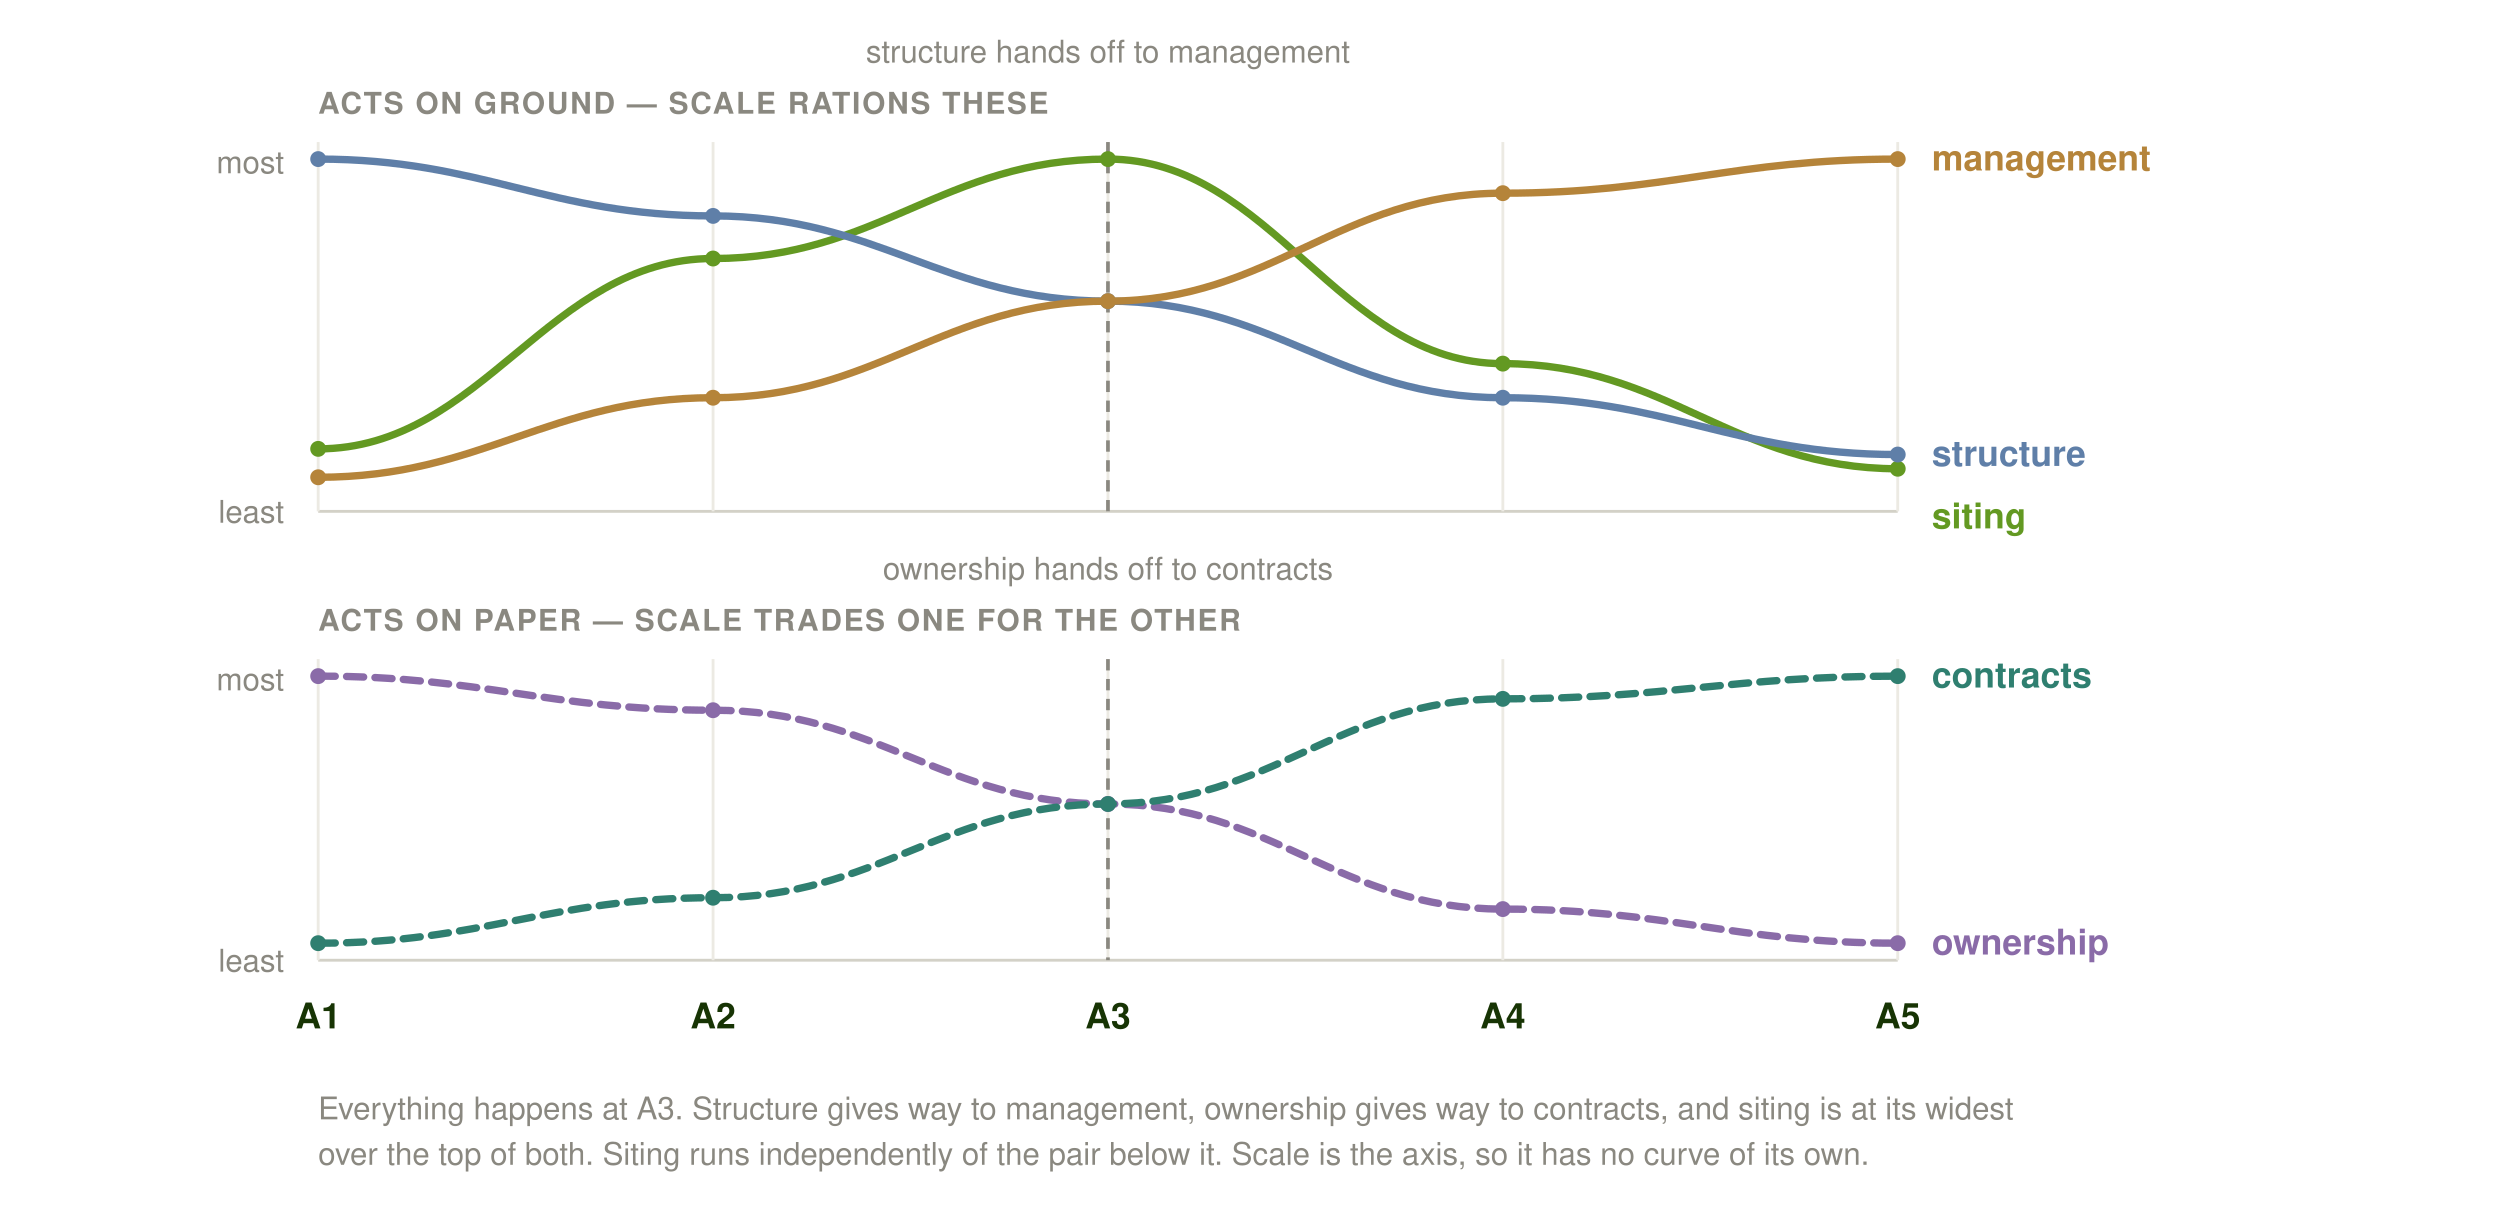
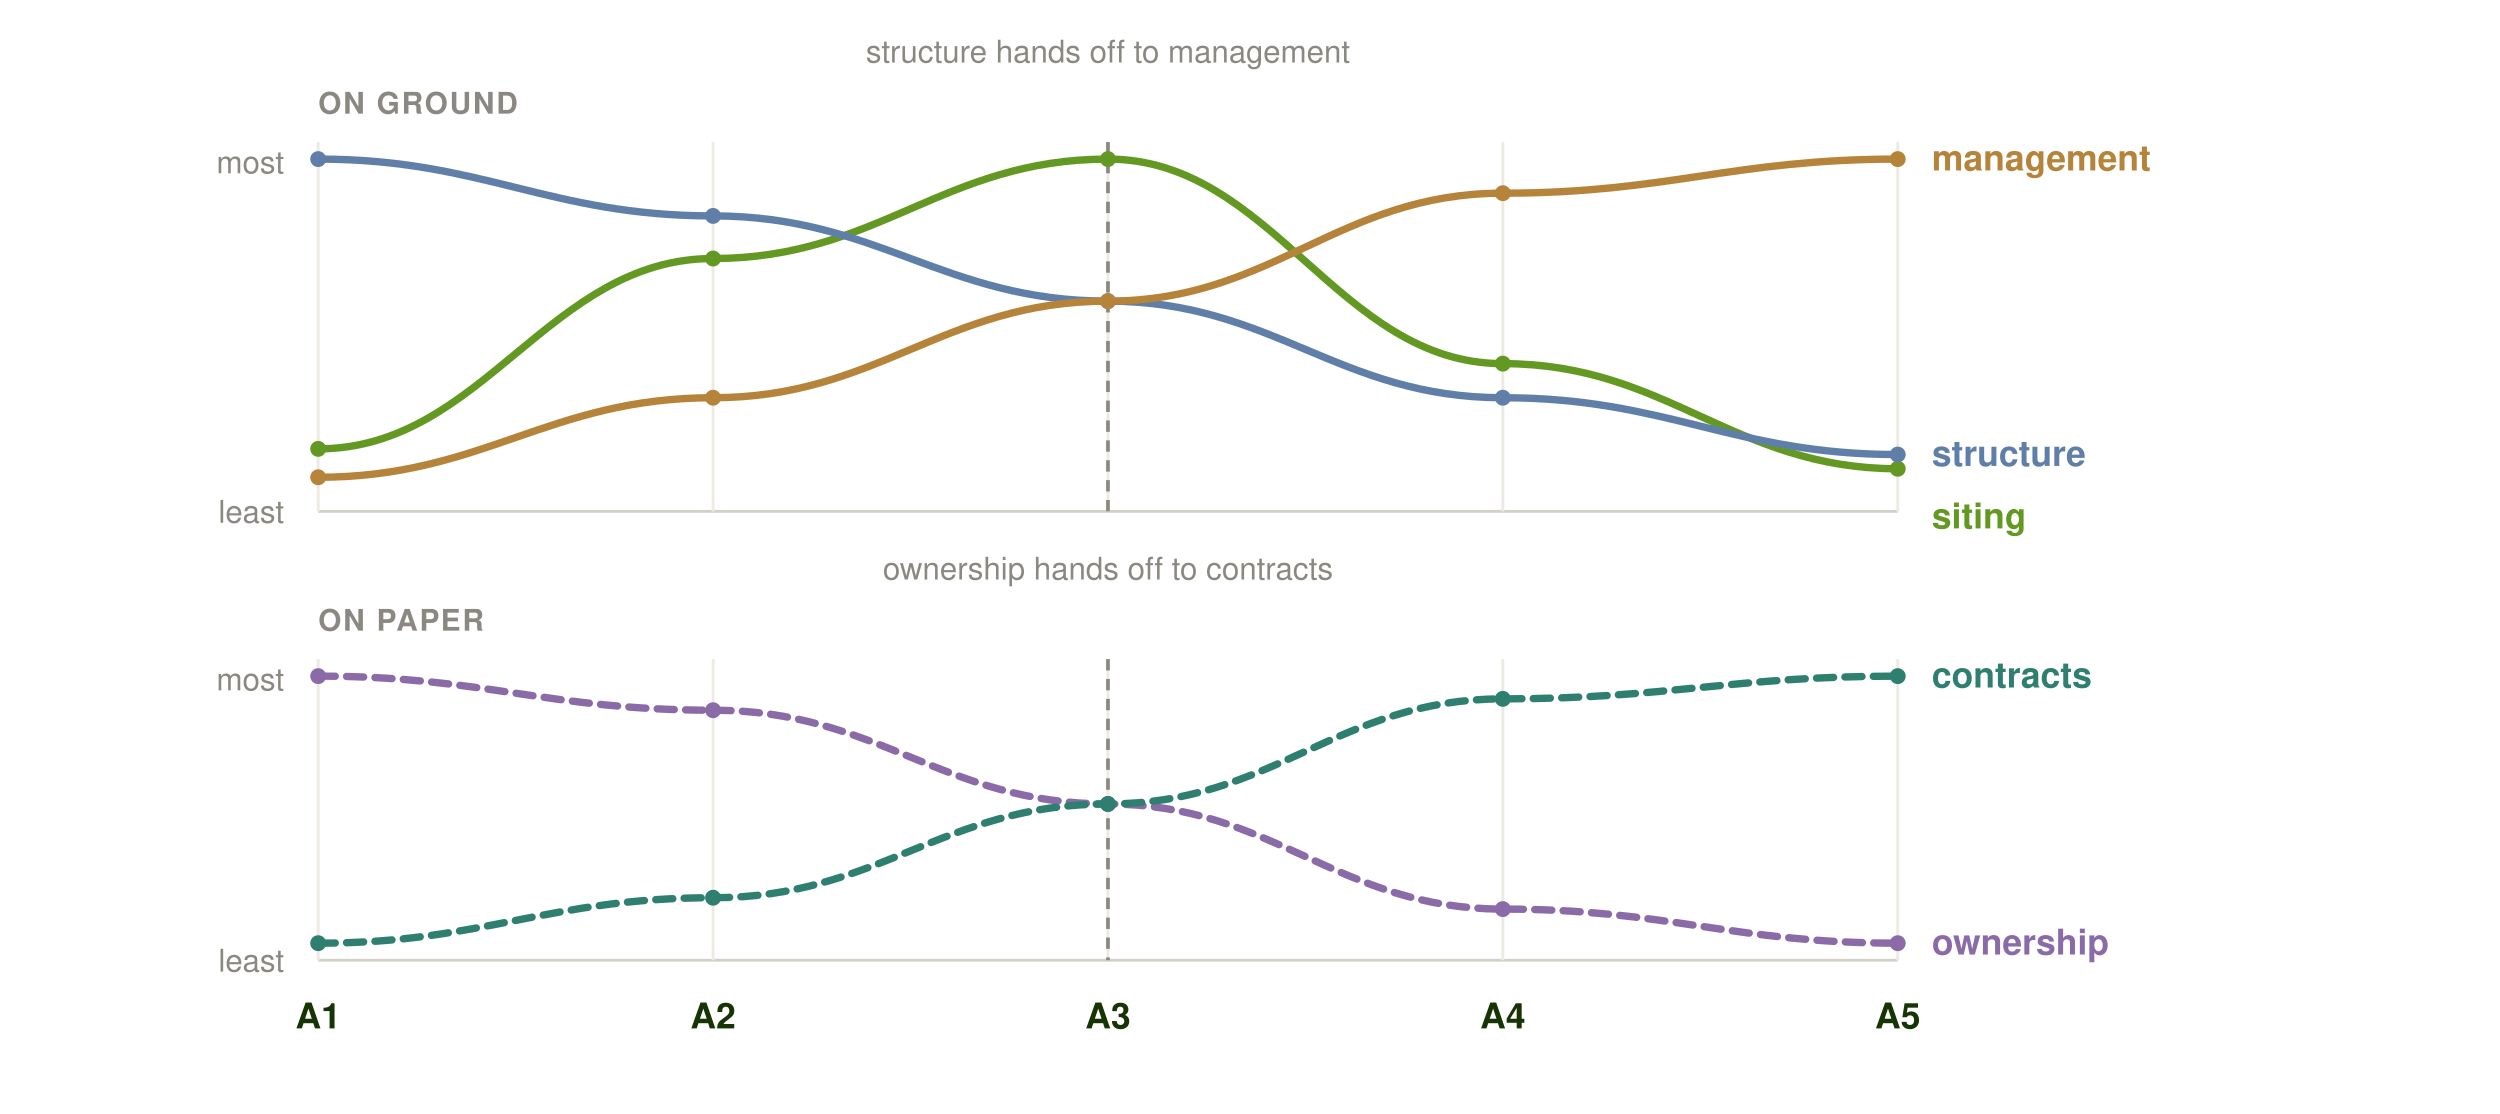
- <svg xmlns="http://www.w3.org/2000/svg" width="880" height="430" viewBox="0 0 880 430" role="img">
+ <svg xmlns="http://www.w3.org/2000/svg" width="880" height="392" viewBox="0 0 880 392" role="img">
  <style>
text{font-family:ui-sans-serif,system-ui,-apple-system,"Segoe UI",Helvetica,Arial,sans-serif}
.ax{font-size:11px;fill:#8a8880}
.zl{font-size:12.5px;font-weight:600;fill:#173404}
.cl{font-size:12.5px;font-weight:600}
.nt{font-size:11px;fill:#8a8880}
.eb{font-size:10.5px;font-weight:700;fill:#8a8880;letter-spacing:.06em}
</style>
-   <text class="eb" x="112" y="40">ACTS ON GROUND — SCALE RATIONS THESE</text>
+   <text class="eb" x="112" y="40">ON GROUND</text>
  <line x1="112" y1="180" x2="668" y2="180" stroke="#d3d1c7" stroke-width="1" />
  <text class="ax" x="100" y="61" text-anchor="end">most</text>
  <text class="ax" x="100" y="184" text-anchor="end">least</text>
  <line x1="112" y1="50" x2="112" y2="180" stroke="#eceae3" stroke-width="1" />
  <line x1="251" y1="50" x2="251" y2="180" stroke="#eceae3" stroke-width="1" />
  <line x1="390" y1="50" x2="390" y2="180" stroke="#eceae3" stroke-width="1" />
  <line x1="529" y1="50" x2="529" y2="180" stroke="#eceae3" stroke-width="1" />
  <line x1="668" y1="50" x2="668" y2="180" stroke="#eceae3" stroke-width="1" />
  <line x1="390" y1="50" x2="390" y2="180" stroke="#8a8880" stroke-width="1.3" stroke-dasharray="4 3" />
  <path d="M112,158 C170,158 193,91 251,91 C309,91 332,56 390,56 C448,56 471,128 529,128 C587,128 610,165 668,165" fill="none" stroke="#639922" stroke-width="2.6" stroke-linecap="round" />
  <circle cx="112" cy="158" r="2.8" fill="#639922" />
  <circle cx="251" cy="91" r="2.8" fill="#639922" />
  <circle cx="390" cy="56" r="2.8" fill="#639922" />
  <circle cx="529" cy="128" r="2.8" fill="#639922" />
  <circle cx="668" cy="165" r="2.8" fill="#639922" />
  <path d="M112,56 C170,56 193,76 251,76 C309,76 332,106 390,106 C448,106 471,140 529,140 C587,140 610,160 668,160" fill="none" stroke="#5f7fa8" stroke-width="2.6" stroke-linecap="round" />
  <circle cx="112" cy="56" r="2.8" fill="#5f7fa8" />
  <circle cx="251" cy="76" r="2.8" fill="#5f7fa8" />
  <circle cx="390" cy="106" r="2.8" fill="#5f7fa8" />
  <circle cx="529" cy="140" r="2.8" fill="#5f7fa8" />
  <circle cx="668" cy="160" r="2.8" fill="#5f7fa8" />
  <path d="M112,168 C170,168 193,140 251,140 C309,140 332,106 390,106 C448,106 471,68 529,68 C587,68 610,56 668,56" fill="none" stroke="#b5843a" stroke-width="2.6" stroke-linecap="round" />
  <circle cx="112" cy="168" r="2.8" fill="#b5843a" />
  <circle cx="251" cy="140" r="2.8" fill="#b5843a" />
  <circle cx="390" cy="106" r="2.8" fill="#b5843a" />
  <circle cx="529" cy="68" r="2.8" fill="#b5843a" />
  <circle cx="668" cy="56" r="2.8" fill="#b5843a" />
  <text class="cl" x="680" y="60" fill="#b5843a">management</text>
  <text class="cl" x="680" y="164" fill="#5f7fa8">structure</text>
  <text class="cl" x="680" y="186" fill="#639922">siting</text>
-   <text class="eb" x="112" y="222">ACTS ON PAPER — SCALE TRADES ONE FOR THE OTHER</text>
+   <text class="eb" x="112" y="222">ON PAPER</text>
  <line x1="112" y1="338" x2="668" y2="338" stroke="#d3d1c7" stroke-width="1" />
  <text class="ax" x="100" y="243" text-anchor="end">most</text>
  <text class="ax" x="100" y="342" text-anchor="end">least</text>
  <line x1="112" y1="232" x2="112" y2="338" stroke="#eceae3" stroke-width="1" />
  <line x1="251" y1="232" x2="251" y2="338" stroke="#eceae3" stroke-width="1" />
  <line x1="390" y1="232" x2="390" y2="338" stroke="#eceae3" stroke-width="1" />
  <line x1="529" y1="232" x2="529" y2="338" stroke="#eceae3" stroke-width="1" />
  <line x1="668" y1="232" x2="668" y2="338" stroke="#eceae3" stroke-width="1" />
  <line x1="390" y1="232" x2="390" y2="338" stroke="#8a8880" stroke-width="1.3" stroke-dasharray="4 3" />
  <path d="M112,238 C170,238 193,250 251,250 C309,250 332,283 390,283 C448,283 471,320 529,320 C587,320 610,332 668,332" fill="none" stroke="#8a6ba8" stroke-width="2.6" stroke-linecap="round" stroke-dasharray="6 4" />
  <circle cx="112" cy="238" r="2.8" fill="#8a6ba8" />
  <circle cx="251" cy="250" r="2.8" fill="#8a6ba8" />
  <circle cx="390" cy="283" r="2.8" fill="#8a6ba8" />
  <circle cx="529" cy="320" r="2.8" fill="#8a6ba8" />
  <circle cx="668" cy="332" r="2.8" fill="#8a6ba8" />
  <path d="M112,332 C170,332 193,316 251,316 C309,316 332,283 390,283 C448,283 471,246 529,246 C587,246 610,238 668,238" fill="none" stroke="#2f7f70" stroke-width="2.6" stroke-linecap="round" stroke-dasharray="6 4" />
  <circle cx="112" cy="332" r="2.8" fill="#2f7f70" />
  <circle cx="251" cy="316" r="2.8" fill="#2f7f70" />
  <circle cx="390" cy="283" r="2.8" fill="#2f7f70" />
  <circle cx="529" cy="246" r="2.8" fill="#2f7f70" />
  <circle cx="668" cy="238" r="2.8" fill="#2f7f70" />
  <text class="cl" x="680" y="242" fill="#2f7f70">contracts</text>
  <text class="cl" x="680" y="336" fill="#8a6ba8">ownership</text>
  <text class="nt" x="390" y="22" text-anchor="middle">structure hands off to management</text>
  <text class="nt" x="390" y="204" text-anchor="middle">ownership hands off to contracts</text>
  <text class="zl" x="112" y="362" text-anchor="middle">A1</text>
  <text class="zl" x="251" y="362" text-anchor="middle">A2</text>
  <text class="zl" x="390" y="362" text-anchor="middle" font-size="14.5px">A3</text>
  <text class="zl" x="529" y="362" text-anchor="middle">A4</text>
  <text class="zl" x="668" y="362" text-anchor="middle">A5</text>
-   <text class="nt" x="112" y="394">Everything happens at A3. Structure gives way to management, ownership gives way to contracts, and siting is at its widest</text>
-   <text class="nt" x="112" y="410">over the top of both. Siting runs independently of the pair below it. Scale is the axis, so it has no curve of its own.</text>
</svg>
